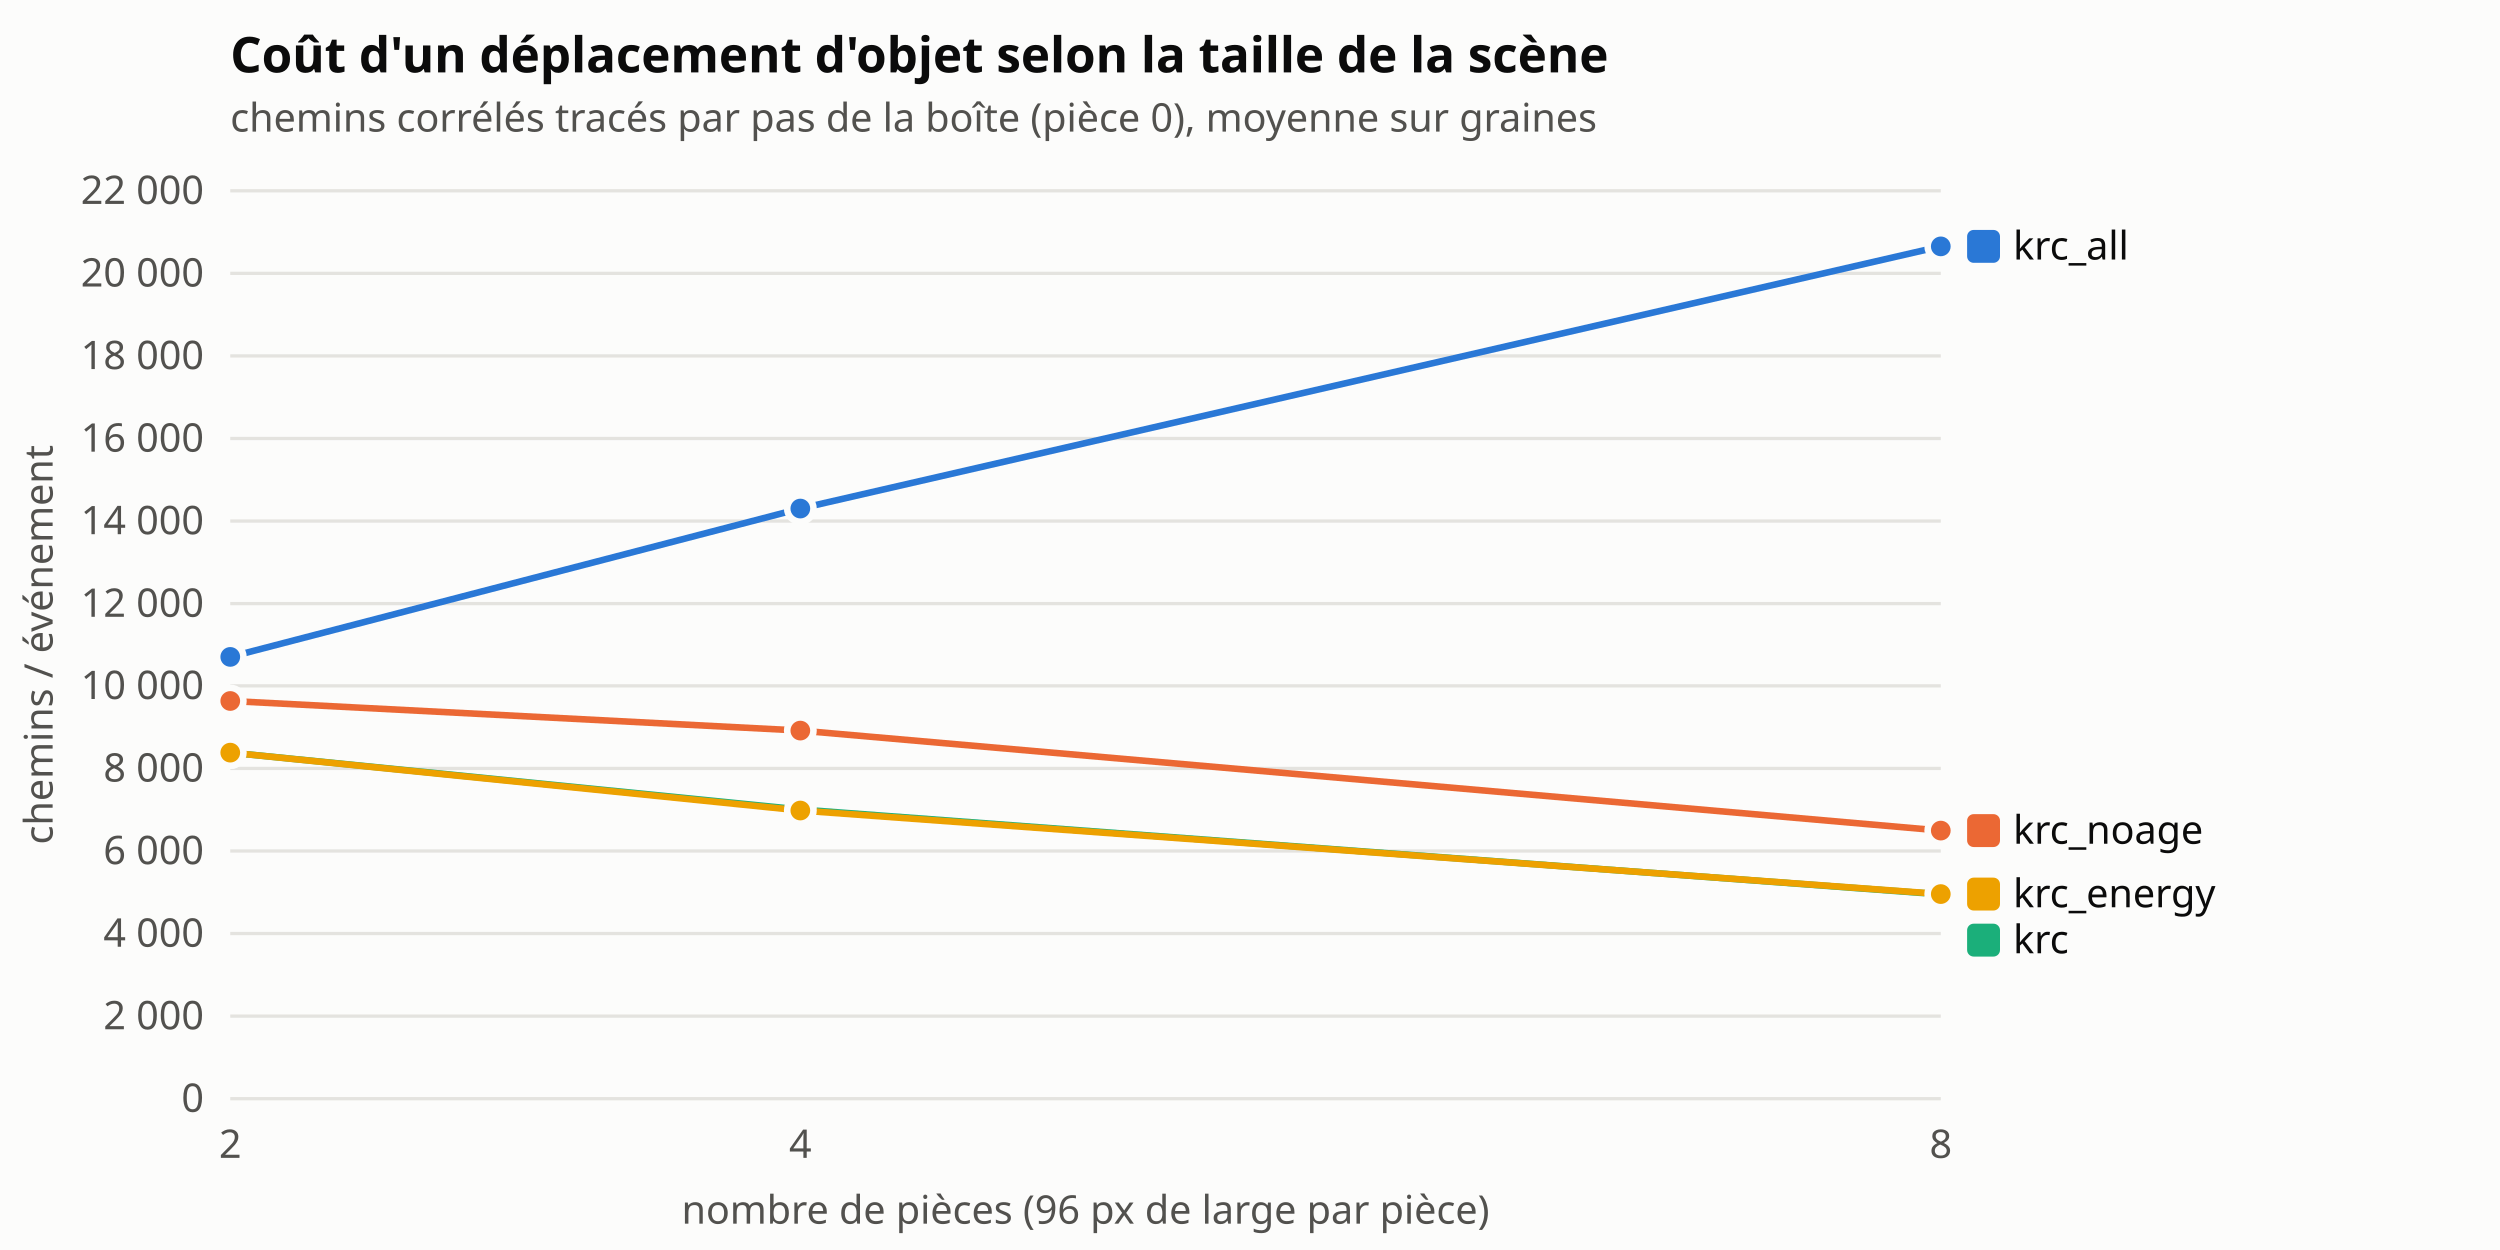
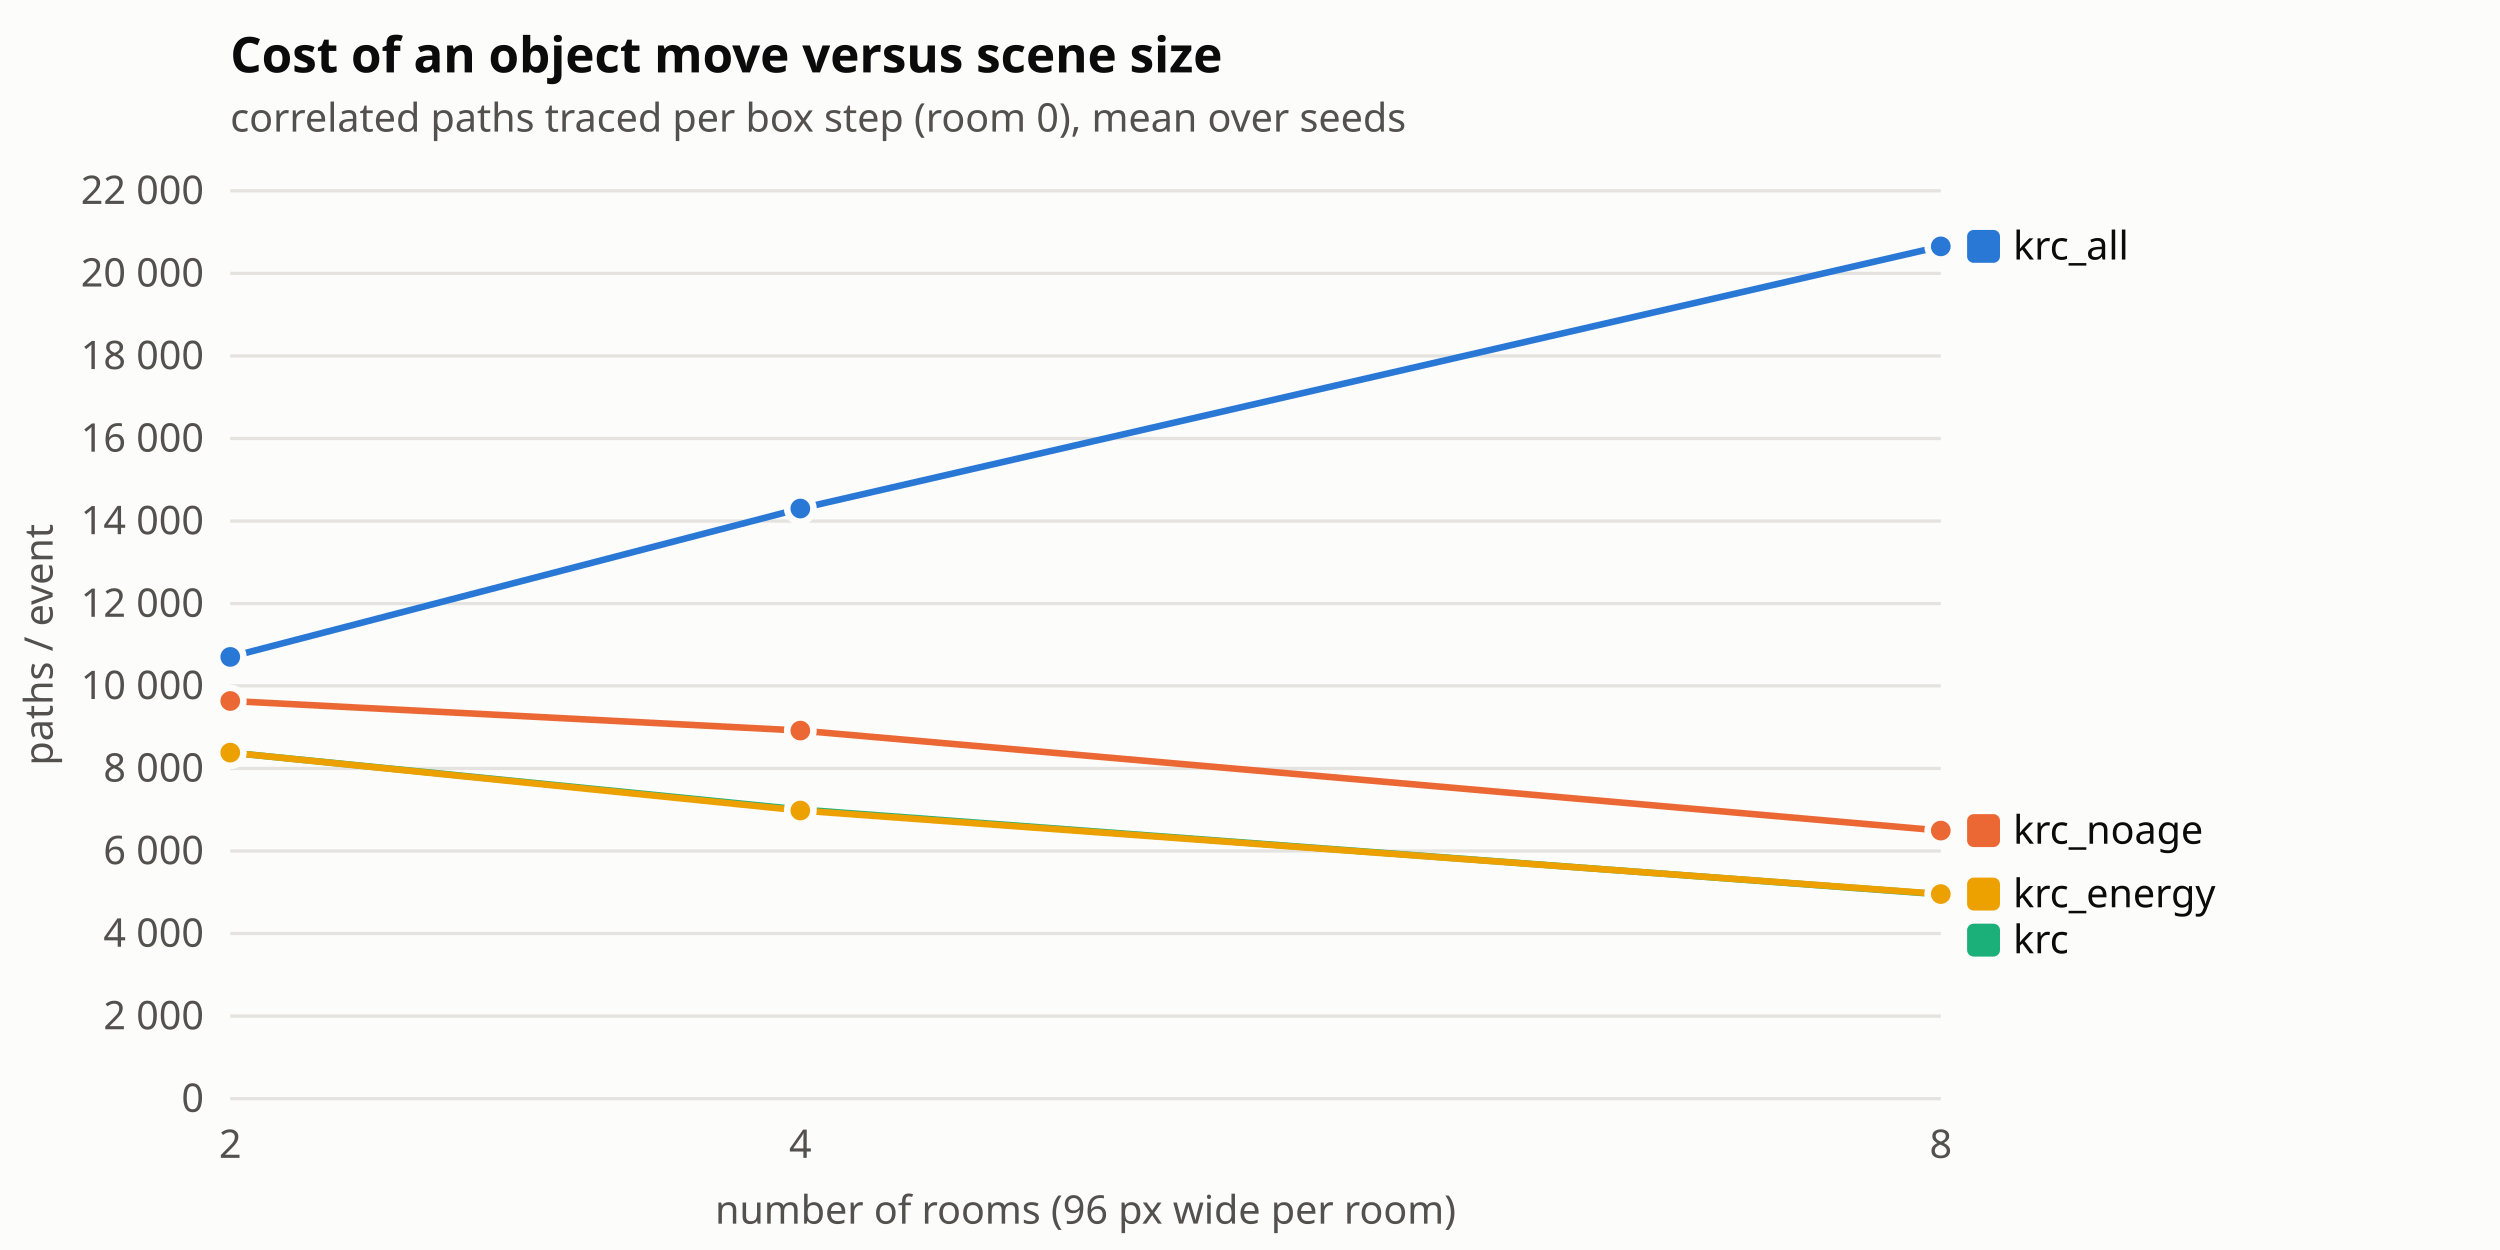
<svg xmlns="http://www.w3.org/2000/svg" viewBox="0 0 760 380" font-family="system-ui, sans-serif" font-size="12">
  <rect width="760" height="380" fill="#fcfcfb" />
-   <text x="70" y="22" font-size="15" font-weight="600" fill="#0b0b0b">Coût d'un déplacement d'objet selon la taille de la scène</text>
-   <text x="70" y="40" fill="#52514e">chemins corrélés tracés par pas de la boîte (pièce 0), moyenne sur graines</text>
+   <text x="70" y="22" font-size="15" font-weight="600" fill="#0b0b0b">Cost of an object move versus scene size</text>
+   <text x="70" y="40" fill="#52514e">correlated paths traced per box step (room 0), mean over seeds</text>
  <line x1="70" x2="590" y1="334.0" y2="334.0" stroke="#e4e3df" />
  <text x="62" y="338.0" text-anchor="end" fill="#52514e">0</text>
  <line x1="70" x2="590" y1="308.9" y2="308.9" stroke="#e4e3df" />
  <text x="62" y="312.9" text-anchor="end" fill="#52514e">2 000</text>
  <line x1="70" x2="590" y1="283.8" y2="283.8" stroke="#e4e3df" />
  <text x="62" y="287.8" text-anchor="end" fill="#52514e">4 000</text>
  <line x1="70" x2="590" y1="258.7" y2="258.7" stroke="#e4e3df" />
  <text x="62" y="262.7" text-anchor="end" fill="#52514e">6 000</text>
  <line x1="70" x2="590" y1="233.6" y2="233.6" stroke="#e4e3df" />
  <text x="62" y="237.6" text-anchor="end" fill="#52514e">8 000</text>
  <line x1="70" x2="590" y1="208.5" y2="208.5" stroke="#e4e3df" />
  <text x="62" y="212.5" text-anchor="end" fill="#52514e">10 000</text>
  <line x1="70" x2="590" y1="183.5" y2="183.5" stroke="#e4e3df" />
  <text x="62" y="187.5" text-anchor="end" fill="#52514e">12 000</text>
  <line x1="70" x2="590" y1="158.4" y2="158.4" stroke="#e4e3df" />
  <text x="62" y="162.4" text-anchor="end" fill="#52514e">14 000</text>
  <line x1="70" x2="590" y1="133.3" y2="133.3" stroke="#e4e3df" />
  <text x="62" y="137.3" text-anchor="end" fill="#52514e">16 000</text>
  <line x1="70" x2="590" y1="108.2" y2="108.2" stroke="#e4e3df" />
  <text x="62" y="112.2" text-anchor="end" fill="#52514e">18 000</text>
  <line x1="70" x2="590" y1="83.1" y2="83.1" stroke="#e4e3df" />
  <text x="62" y="87.1" text-anchor="end" fill="#52514e">20 000</text>
  <line x1="70" x2="590" y1="58.0" y2="58.0" stroke="#e4e3df" />
  <text x="62" y="62.0" text-anchor="end" fill="#52514e">22 000</text>
  <text x="70.0" y="352" text-anchor="middle" fill="#52514e">2</text>
  <text x="243.3" y="352" text-anchor="middle" fill="#52514e">4</text>
  <text x="590.0" y="352" text-anchor="middle" fill="#52514e">8</text>
-   <text x="330.0" y="372" text-anchor="middle" fill="#52514e">nombre de pièces (96 px de large par pièce)</text>
-   <text transform="translate(16 196.0) rotate(-90)" text-anchor="middle" fill="#52514e">chemins / événement</text>
+   <text x="330.0" y="372" text-anchor="middle" fill="#52514e">number of rooms (96 px wide per room)</text>
+   <text transform="translate(16 196.0) rotate(-90)" text-anchor="middle" fill="#52514e">paths / event</text>
  <polyline points="70.0,199.7 243.3,154.6 590.0,74.9" fill="none" stroke="#2a78d6" stroke-width="2" stroke-linejoin="round" />
  <circle cx="70.0" cy="199.7" r="4" fill="#2a78d6" stroke="#fcfcfb" stroke-width="2" />
  <circle cx="243.3" cy="154.6" r="4" fill="#2a78d6" stroke="#fcfcfb" stroke-width="2" />
  <circle cx="590.0" cy="74.9" r="4" fill="#2a78d6" stroke="#fcfcfb" stroke-width="2" />
  <polyline points="70.0,213.1 243.3,222.1 590.0,252.5" fill="none" stroke="#eb6834" stroke-width="2" stroke-linejoin="round" />
  <circle cx="70.0" cy="213.1" r="4" fill="#eb6834" stroke="#fcfcfb" stroke-width="2" />
  <circle cx="243.3" cy="222.1" r="4" fill="#eb6834" stroke="#fcfcfb" stroke-width="2" />
  <circle cx="590.0" cy="252.5" r="4" fill="#eb6834" stroke="#fcfcfb" stroke-width="2" />
  <polyline points="70.0,228.8 243.3,246.1 590.0,271.9" fill="none" stroke="#1baf7a" stroke-width="2" stroke-linejoin="round" />
  <circle cx="70.0" cy="228.8" r="4" fill="#1baf7a" stroke="#fcfcfb" stroke-width="2" />
  <circle cx="243.3" cy="246.1" r="4" fill="#1baf7a" stroke="#fcfcfb" stroke-width="2" />
  <circle cx="590.0" cy="271.9" r="4" fill="#1baf7a" stroke="#fcfcfb" stroke-width="2" />
  <polyline points="70.0,228.8 243.3,246.4 590.0,271.8" fill="none" stroke="#eda100" stroke-width="2" stroke-linejoin="round" />
  <circle cx="70.0" cy="228.8" r="4" fill="#eda100" stroke="#fcfcfb" stroke-width="2" />
  <circle cx="243.3" cy="246.4" r="4" fill="#eda100" stroke="#fcfcfb" stroke-width="2" />
  <circle cx="590.0" cy="271.8" r="4" fill="#eda100" stroke="#fcfcfb" stroke-width="2" />
  <rect x="598" y="69.9" width="10" height="10" rx="2" fill="#2a78d6" />
  <text x="612" y="78.9" fill="#0b0b0b">krc_all</text>
  <rect x="598" y="247.5" width="10" height="10" rx="2" fill="#eb6834" />
  <text x="612" y="256.5" fill="#0b0b0b">krc_noage</text>
  <rect x="598" y="266.8" width="10" height="10" rx="2" fill="#eda100" />
  <text x="612" y="275.8" fill="#0b0b0b">krc_energy</text>
  <rect x="598" y="280.8" width="10" height="10" rx="2" fill="#1baf7a" />
  <text x="612" y="289.8" fill="#0b0b0b">krc</text>
</svg>
